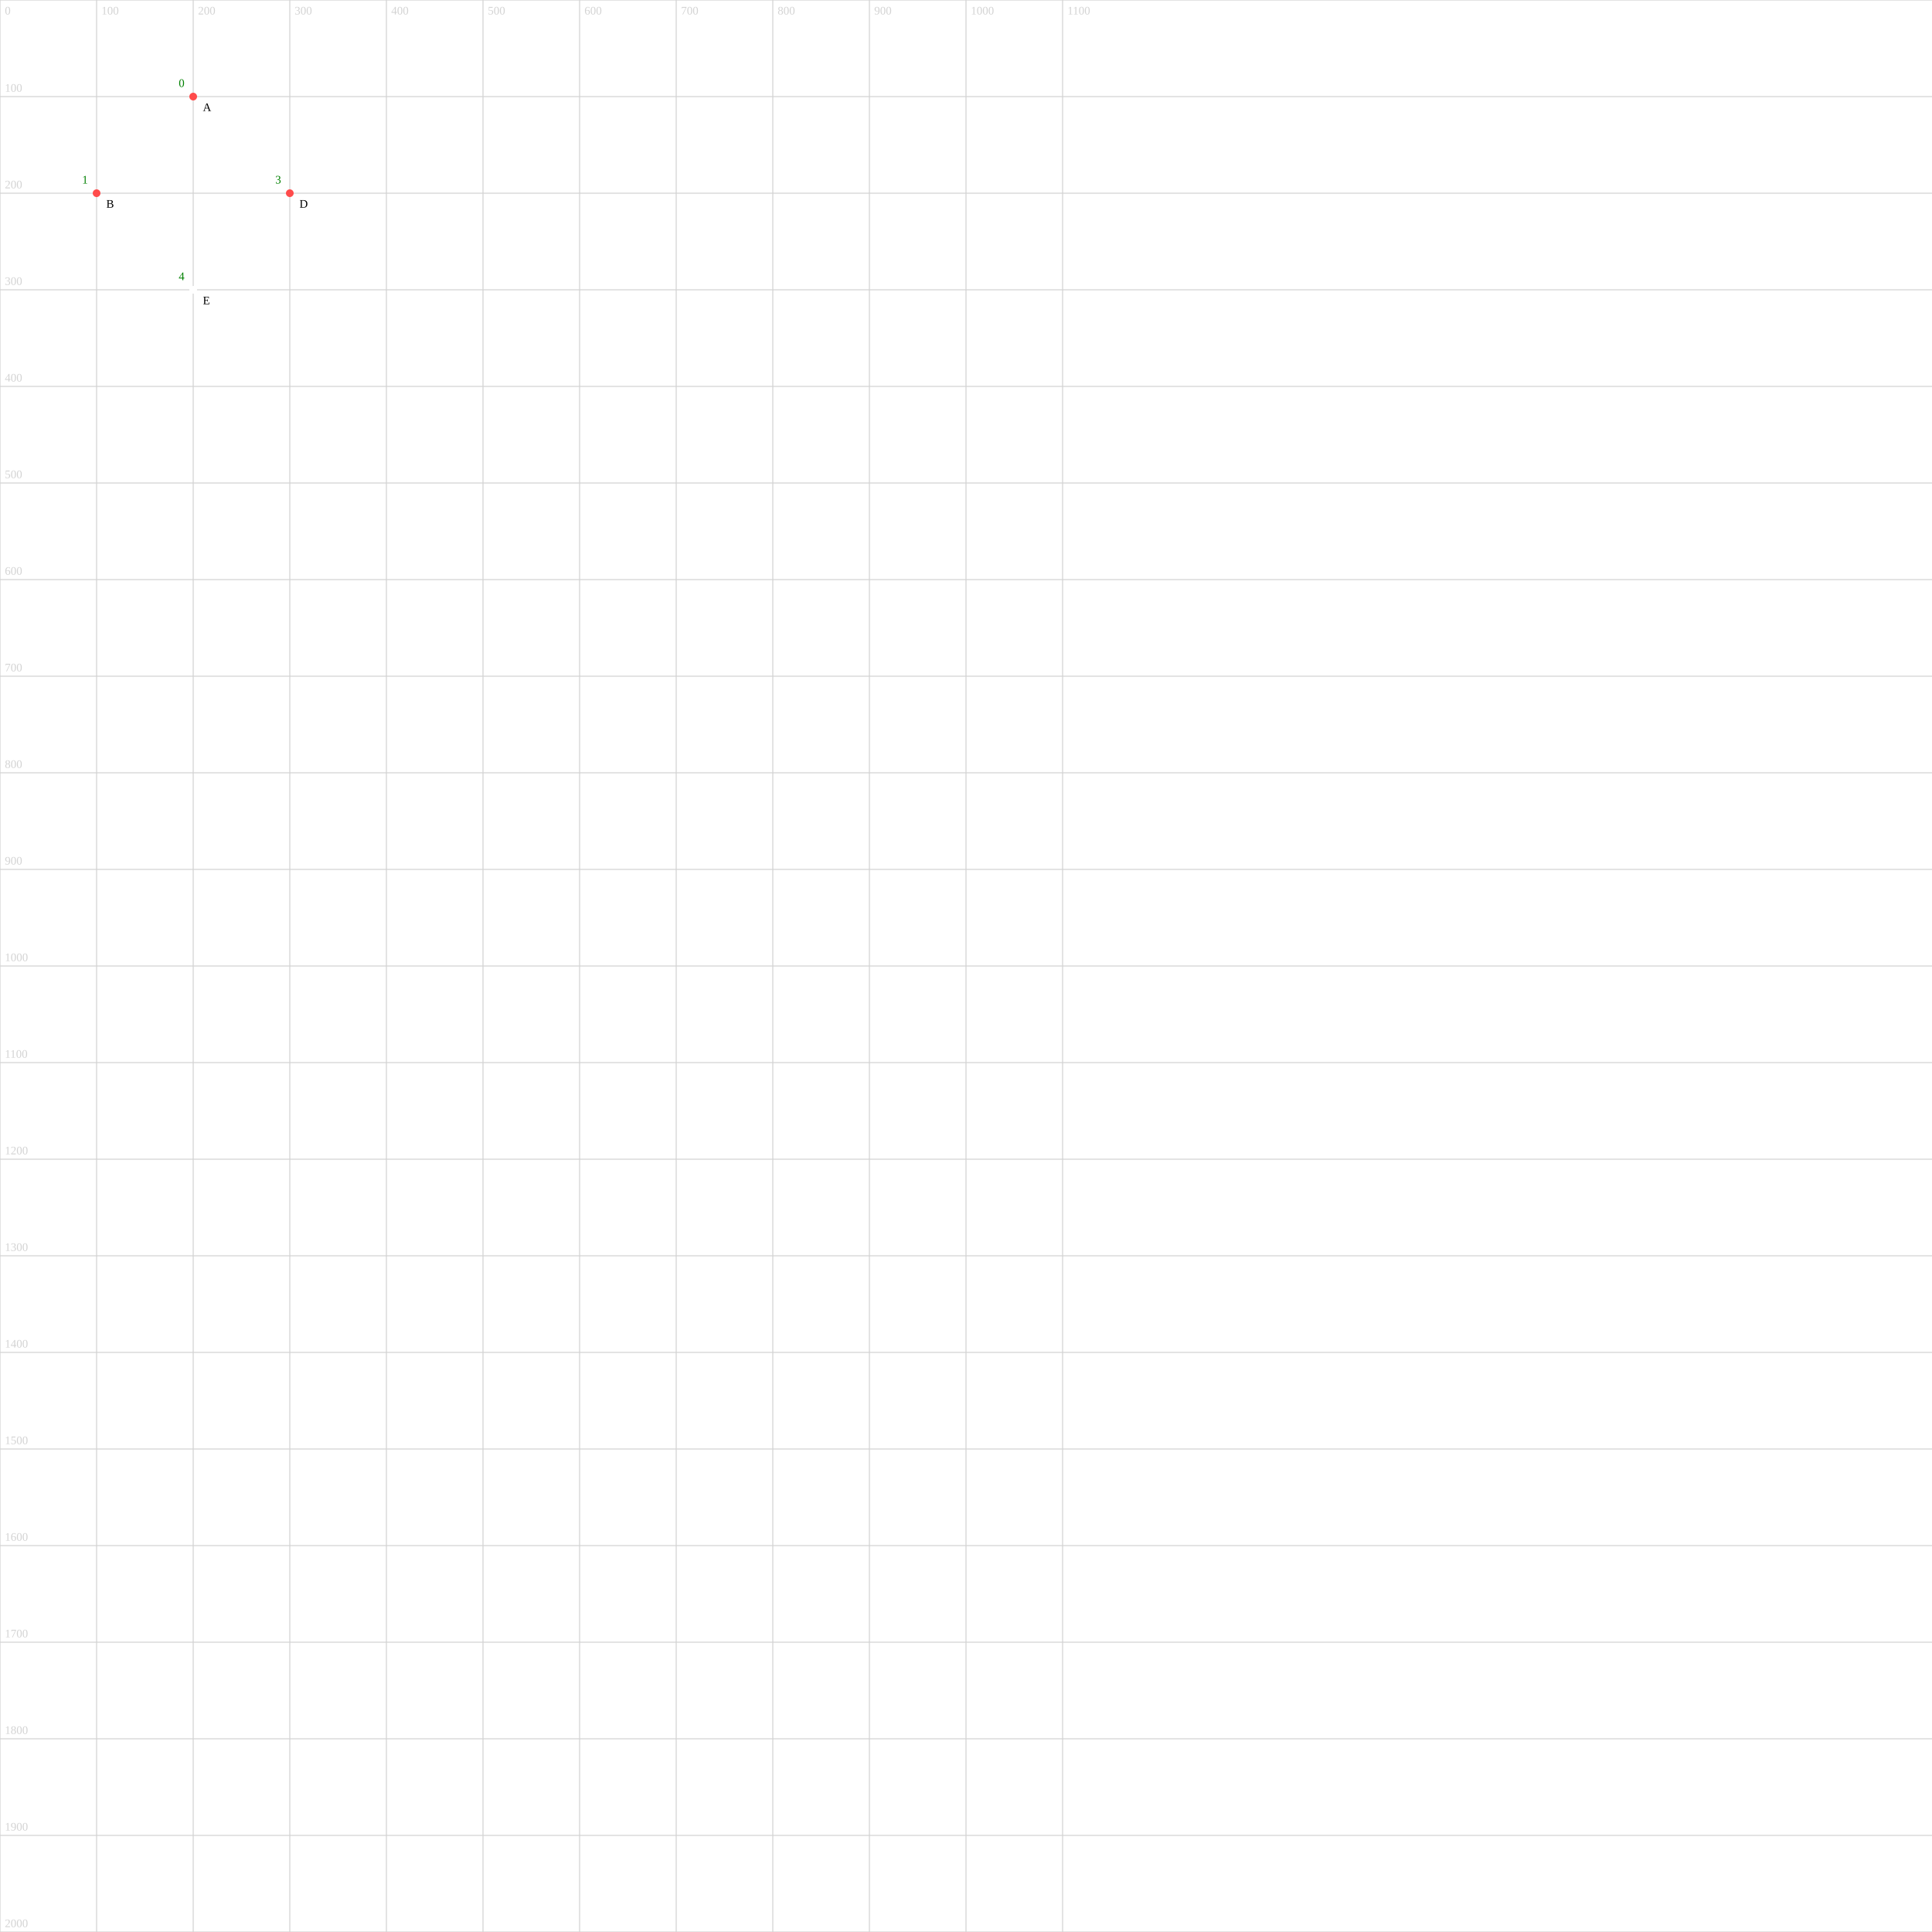
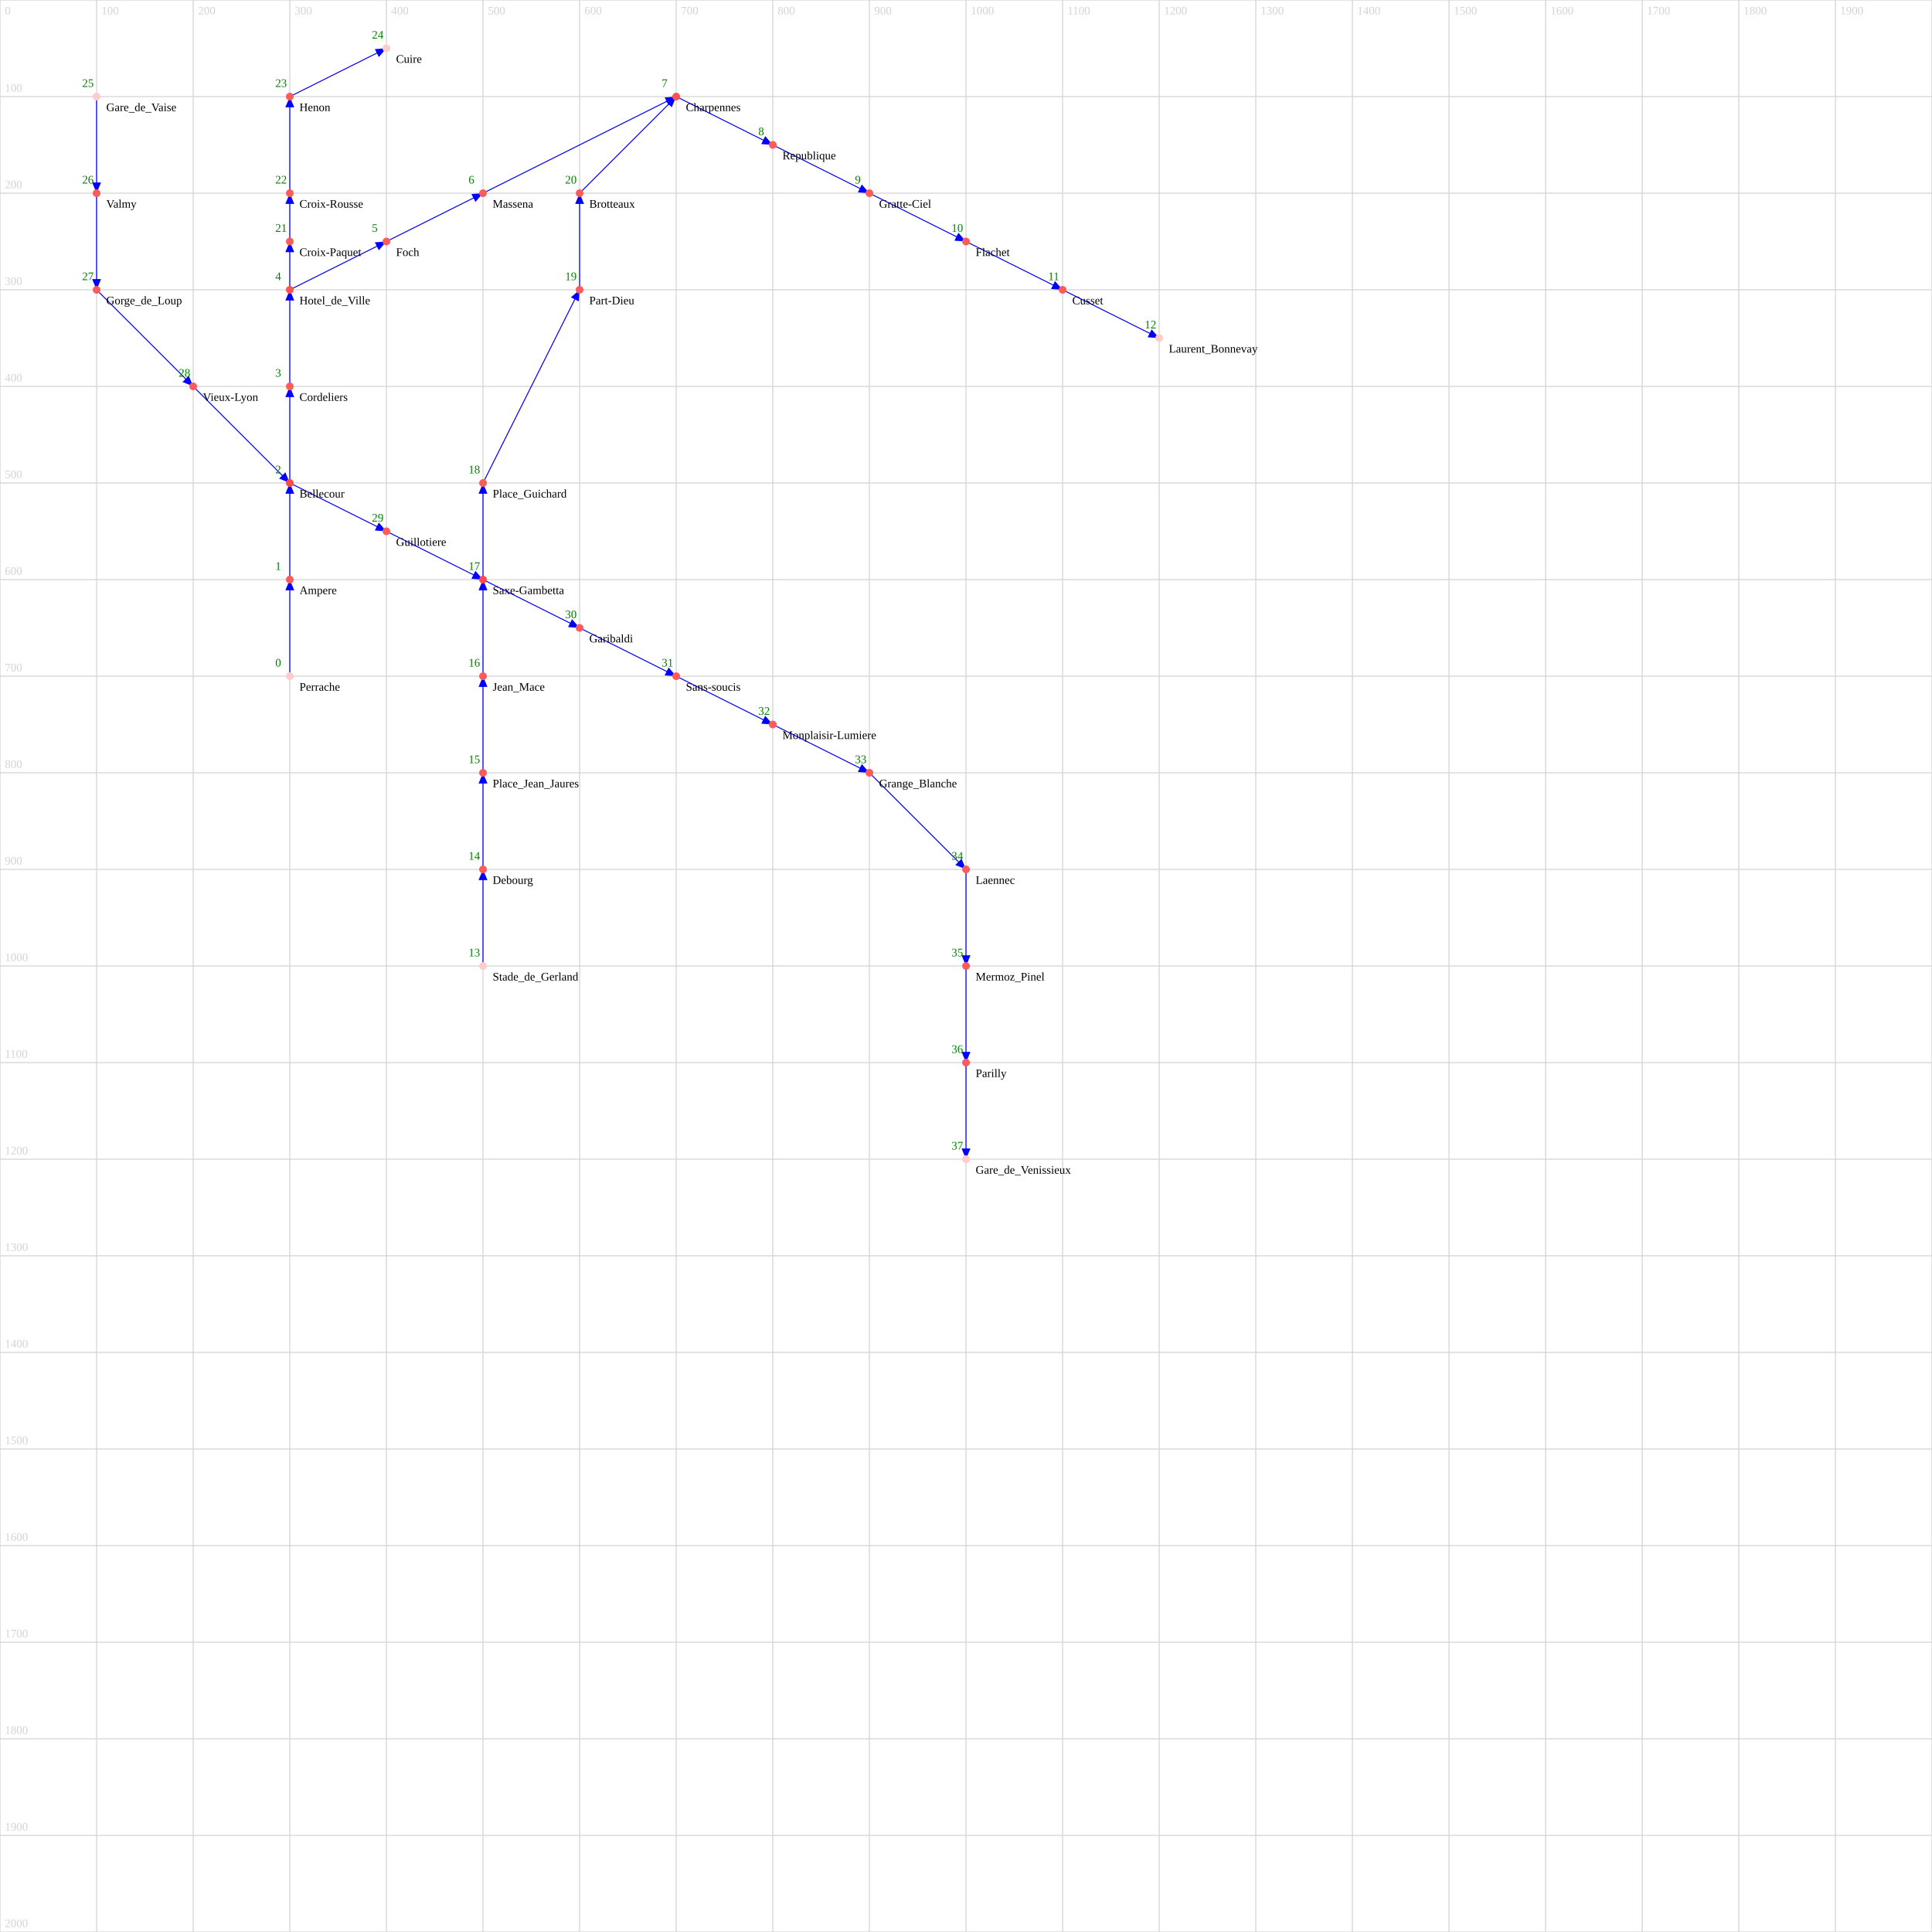
<svg xmlns="http://www.w3.org/2000/svg" version="1.1" width="2000" height="2000">
  <line x1="0" y1="0" x2="2000" y2="0" stroke="lightgrey" />
  <text x="5" y="-5" fill="lightgrey">0</text>
  <line x1="0" y1="100" x2="2000" y2="100" stroke="lightgrey" />
  <text x="5" y="95" fill="lightgrey">100</text>
  <line x1="0" y1="200" x2="2000" y2="200" stroke="lightgrey" />
  <text x="5" y="195" fill="lightgrey">200</text>
  <line x1="0" y1="300" x2="2000" y2="300" stroke="lightgrey" />
  <text x="5" y="295" fill="lightgrey">300</text>
  <line x1="0" y1="400" x2="2000" y2="400" stroke="lightgrey" />
  <text x="5" y="395" fill="lightgrey">400</text>
  <line x1="0" y1="500" x2="2000" y2="500" stroke="lightgrey" />
  <text x="5" y="495" fill="lightgrey">500</text>
  <line x1="0" y1="600" x2="2000" y2="600" stroke="lightgrey" />
  <text x="5" y="595" fill="lightgrey">600</text>
  <line x1="0" y1="700" x2="2000" y2="700" stroke="lightgrey" />
  <text x="5" y="695" fill="lightgrey">700</text>
  <line x1="0" y1="800" x2="2000" y2="800" stroke="lightgrey" />
  <text x="5" y="795" fill="lightgrey">800</text>
  <line x1="0" y1="900" x2="2000" y2="900" stroke="lightgrey" />
  <text x="5" y="895" fill="lightgrey">900</text>
  <line x1="0" y1="1000" x2="2000" y2="1000" stroke="lightgrey" />
  <text x="5" y="995" fill="lightgrey">1000</text>
  <line x1="0" y1="1100" x2="2000" y2="1100" stroke="lightgrey" />
  <text x="5" y="1095" fill="lightgrey">1100</text>
  <line x1="0" y1="1200" x2="2000" y2="1200" stroke="lightgrey" />
  <text x="5" y="1195" fill="lightgrey">1200</text>
  <line x1="0" y1="1300" x2="2000" y2="1300" stroke="lightgrey" />
  <text x="5" y="1295" fill="lightgrey">1300</text>
  <line x1="0" y1="1400" x2="2000" y2="1400" stroke="lightgrey" />
  <text x="5" y="1395" fill="lightgrey">1400</text>
  <line x1="0" y1="1500" x2="2000" y2="1500" stroke="lightgrey" />
  <text x="5" y="1495" fill="lightgrey">1500</text>
  <line x1="0" y1="1600" x2="2000" y2="1600" stroke="lightgrey" />
  <text x="5" y="1595" fill="lightgrey">1600</text>
  <line x1="0" y1="1700" x2="2000" y2="1700" stroke="lightgrey" />
  <text x="5" y="1695" fill="lightgrey">1700</text>
  <line x1="0" y1="1800" x2="2000" y2="1800" stroke="lightgrey" />
  <text x="5" y="1795" fill="lightgrey">1800</text>
  <line x1="0" y1="1900" x2="2000" y2="1900" stroke="lightgrey" />
  <text x="5" y="1895" fill="lightgrey">1900</text>
  <line x1="0" y1="2000" x2="2000" y2="2000" stroke="lightgrey" />
  <text x="5" y="1995" fill="lightgrey">2000</text>
  <line x1="0" y1="0" x2="0" y2="2000" stroke="lightgrey" />
  <text x="5" y="15" fill="lightgrey">0</text>
  <line x1="100" y1="0" x2="100" y2="2000" stroke="lightgrey" />
  <text x="105" y="15" fill="lightgrey">100</text>
  <line x1="200" y1="0" x2="200" y2="2000" stroke="lightgrey" />
  <text x="205" y="15" fill="lightgrey">200</text>
  <line x1="300" y1="0" x2="300" y2="2000" stroke="lightgrey" />
  <text x="305" y="15" fill="lightgrey">300</text>
  <line x1="400" y1="0" x2="400" y2="2000" stroke="lightgrey" />
  <text x="405" y="15" fill="lightgrey">400</text>
  <line x1="500" y1="0" x2="500" y2="2000" stroke="lightgrey" />
  <text x="505" y="15" fill="lightgrey">500</text>
  <line x1="600" y1="0" x2="600" y2="2000" stroke="lightgrey" />
  <text x="605" y="15" fill="lightgrey">600</text>
  <line x1="700" y1="0" x2="700" y2="2000" stroke="lightgrey" />
  <text x="705" y="15" fill="lightgrey">700</text>
  <line x1="800" y1="0" x2="800" y2="2000" stroke="lightgrey" />
  <text x="805" y="15" fill="lightgrey">800</text>
  <line x1="900" y1="0" x2="900" y2="2000" stroke="lightgrey" />
  <text x="905" y="15" fill="lightgrey">900</text>
  <line x1="1000" y1="0" x2="1000" y2="2000" stroke="lightgrey" />
  <text x="1005" y="15" fill="lightgrey">1000</text>
  <line x1="1100" y1="0" x2="1100" y2="2000" stroke="lightgrey" />
  <text x="1105" y="15" fill="lightgrey">1100</text>
-   <circle cx="200" cy="100" r="4" fill="rgb(255,75,75)" />
-   <text x="210" y="115" fill="black">A</text>
-   <text x="185" y="90" fill="green">0</text>
-   <circle cx="100" cy="200" r="4" fill="rgb(255,75,75)" />
-   <text x="110" y="215" fill="black">B</text>
-   <text x="85" y="190" fill="green">1</text>
-   <circle cx="300" cy="200" r="4" fill="rgb(255,75,75)" />
-   <text x="310" y="215" fill="black">D</text>
-   <text x="285" y="190" fill="green">3</text>
-   <circle cx="200" cy="300" r="4" fill="rgb(255,255,255)" />
-   <text x="210" y="315" fill="black">E</text>
-   <text x="185" y="290" fill="green">4</text>
+   <line x1="1200" y1="0" x2="1200" y2="2000" stroke="lightgrey" />
+   <text x="1205" y="15" fill="lightgrey">1200</text>
+   <line x1="1300" y1="0" x2="1300" y2="2000" stroke="lightgrey" />
+   <text x="1305" y="15" fill="lightgrey">1300</text>
+   <line x1="1400" y1="0" x2="1400" y2="2000" stroke="lightgrey" />
+   <text x="1405" y="15" fill="lightgrey">1400</text>
+   <line x1="1500" y1="0" x2="1500" y2="2000" stroke="lightgrey" />
+   <text x="1505" y="15" fill="lightgrey">1500</text>
+   <line x1="1600" y1="0" x2="1600" y2="2000" stroke="lightgrey" />
+   <text x="1605" y="15" fill="lightgrey">1600</text>
+   <line x1="1700" y1="0" x2="1700" y2="2000" stroke="lightgrey" />
+   <text x="1705" y="15" fill="lightgrey">1700</text>
+   <line x1="1800" y1="0" x2="1800" y2="2000" stroke="lightgrey" />
+   <text x="1805" y="15" fill="lightgrey">1800</text>
+   <line x1="1900" y1="0" x2="1900" y2="2000" stroke="lightgrey" />
+   <text x="1905" y="15" fill="lightgrey">1900</text>
+   <line x1="2000" y1="0" x2="2000" y2="2000" stroke="lightgrey" />
+   <text x="2005" y="15" fill="lightgrey">2000</text>
+   <line x1="100" y1="100" x2="100" y2="200" stroke="blue" />
+   <polygon points=" 100,200 95.408,188.913 104.592,188.913" style="fill:blue" />
+   <line x1="100" y1="200" x2="100" y2="300" stroke="blue" />
+   <polygon points=" 100,300 95.408,288.913 104.592,288.913" style="fill:blue" />
+   <line x1="100" y1="300" x2="200" y2="400" stroke="blue" />
+   <polygon points=" 200,400 188.913,395.408 195.408,388.913" style="fill:blue" />
+   <line x1="200" y1="400" x2="300" y2="500" stroke="blue" />
+   <polygon points=" 300,500 288.913,495.408 295.408,488.913" style="fill:blue" />
+   <line x1="300" y1="500" x2="400" y2="550" stroke="blue" />
+   <polygon points=" 400,550 388.03,549.149 392.138,540.935" style="fill:blue" />
+   <line x1="400" y1="550" x2="500" y2="600" stroke="blue" />
+   <polygon points=" 500,600 488.03,599.149 492.138,590.935" style="fill:blue" />
+   <line x1="500" y1="600" x2="600" y2="650" stroke="blue" />
+   <polygon points=" 600,650 588.03,649.149 592.138,640.935" style="fill:blue" />
+   <line x1="600" y1="650" x2="700" y2="700" stroke="blue" />
+   <polygon points=" 700,700 688.03,699.149 692.138,690.935" style="fill:blue" />
+   <line x1="700" y1="700" x2="800" y2="750" stroke="blue" />
+   <polygon points=" 800,750 788.03,749.149 792.138,740.935" style="fill:blue" />
+   <line x1="800" y1="750" x2="900" y2="800" stroke="blue" />
+   <polygon points=" 900,800 888.03,799.149 892.138,790.935" style="fill:blue" />
+   <line x1="900" y1="800" x2="1000" y2="900" stroke="blue" />
+   <polygon points=" 1000,900 988.913,895.408 995.408,888.913" style="fill:blue" />
+   <line x1="1000" y1="900" x2="1000" y2="1000" stroke="blue" />
+   <polygon points=" 1000,1000 995.408,988.913 1004.59,988.913" style="fill:blue" />
+   <line x1="1000" y1="1000" x2="1000" y2="1100" stroke="blue" />
+   <polygon points=" 1000,1100 995.408,1088.91 1004.59,1088.91" style="fill:blue" />
+   <line x1="1000" y1="1100" x2="1000" y2="1200" stroke="blue" />
+   <polygon points=" 1000,1200 995.408,1188.91 1004.59,1188.91" style="fill:blue" />
+   <line x1="300" y1="700" x2="300" y2="600" stroke="blue" />
+   <polygon points=" 300,600 304.592,611.087 295.408,611.087" style="fill:blue" />
+   <line x1="300" y1="600" x2="300" y2="500" stroke="blue" />
+   <polygon points=" 300,500 304.592,511.087 295.408,511.087" style="fill:blue" />
+   <line x1="300" y1="500" x2="300" y2="400" stroke="blue" />
+   <polygon points=" 300,400 304.592,411.087 295.408,411.087" style="fill:blue" />
+   <line x1="300" y1="400" x2="300" y2="300" stroke="blue" />
+   <polygon points=" 300,300 304.592,311.087 295.408,311.087" style="fill:blue" />
+   <line x1="300" y1="300" x2="400" y2="250" stroke="blue" />
+   <polygon points=" 400,250 392.138,259.065 388.03,250.851" style="fill:blue" />
+   <line x1="400" y1="250" x2="500" y2="200" stroke="blue" />
+   <polygon points=" 500,200 492.138,209.065 488.03,200.851" style="fill:blue" />
+   <line x1="500" y1="200" x2="700" y2="100" stroke="blue" />
+   <polygon points=" 700,100 692.138,109.065 688.03,100.851" style="fill:blue" />
+   <line x1="700" y1="100" x2="800" y2="150" stroke="blue" />
+   <polygon points=" 800,150 788.03,149.149 792.138,140.935" style="fill:blue" />
+   <line x1="800" y1="150" x2="900" y2="200" stroke="blue" />
+   <polygon points=" 900,200 888.03,199.149 892.138,190.935" style="fill:blue" />
+   <line x1="900" y1="200" x2="1000" y2="250" stroke="blue" />
+   <polygon points=" 1000,250 988.03,249.149 992.138,240.935" style="fill:blue" />
+   <line x1="1000" y1="250" x2="1100" y2="300" stroke="blue" />
+   <polygon points=" 1100,300 1088.03,299.149 1092.14,290.935" style="fill:blue" />
+   <line x1="1100" y1="300" x2="1200" y2="350" stroke="blue" />
+   <polygon points=" 1200,350 1188.03,349.149 1192.14,340.935" style="fill:blue" />
+   <line x1="300" y1="300" x2="300" y2="250" stroke="blue" />
+   <polygon points=" 300,250 304.592,261.087 295.408,261.087" style="fill:blue" />
+   <line x1="300" y1="250" x2="300" y2="200" stroke="blue" />
+   <polygon points=" 300,200 304.592,211.087 295.408,211.087" style="fill:blue" />
+   <line x1="300" y1="200" x2="300" y2="100" stroke="blue" />
+   <polygon points=" 300,100 304.592,111.087 295.408,111.087" style="fill:blue" />
+   <line x1="300" y1="100" x2="400" y2="50" stroke="blue" />
+   <polygon points=" 400,50 392.138,59.065 388.03,50.851" style="fill:blue" />
+   <line x1="500" y1="1000" x2="500" y2="900" stroke="blue" />
+   <polygon points=" 500,900 504.592,911.087 495.408,911.087" style="fill:blue" />
+   <line x1="500" y1="900" x2="500" y2="800" stroke="blue" />
+   <polygon points=" 500,800 504.592,811.087 495.408,811.087" style="fill:blue" />
+   <line x1="500" y1="800" x2="500" y2="700" stroke="blue" />
+   <polygon points=" 500,700 504.592,711.087 495.408,711.087" style="fill:blue" />
+   <line x1="500" y1="700" x2="500" y2="600" stroke="blue" />
+   <polygon points=" 500,600 504.592,611.087 495.408,611.087" style="fill:blue" />
+   <line x1="500" y1="600" x2="500" y2="500" stroke="blue" />
+   <polygon points=" 500,500 504.592,511.087 495.408,511.087" style="fill:blue" />
+   <line x1="500" y1="500" x2="600" y2="300" stroke="blue" />
+   <polygon points=" 600,300 599.149,311.97 590.935,307.862" style="fill:blue" />
+   <line x1="600" y1="300" x2="600" y2="200" stroke="blue" />
+   <polygon points=" 600,200 604.592,211.087 595.408,211.087" style="fill:blue" />
+   <line x1="600" y1="200" x2="700" y2="100" stroke="blue" />
+   <polygon points=" 700,100 695.408,111.087 688.913,104.592" style="fill:blue" />
+   <circle cx="300" cy="700" r="4" fill="rgb(255,203,203)" />
+   <text x="310" y="715" fill="black">Perrache</text>
+   <text x="285" y="690" fill="green">0</text>
+   <circle cx="300" cy="600" r="4" fill="rgb(255,91,91)" />
+   <text x="310" y="615" fill="black">Ampere</text>
+   <text x="285" y="590" fill="green">1</text>
+   <circle cx="300" cy="500" r="4" fill="rgb(255,75,75)" />
+   <text x="310" y="515" fill="black">Bellecour</text>
+   <text x="285" y="490" fill="green">2</text>
+   <circle cx="300" cy="400" r="4" fill="rgb(255,91,91)" />
+   <text x="310" y="415" fill="black">Cordeliers</text>
+   <text x="285" y="390" fill="green">3</text>
+   <circle cx="300" cy="300" r="4" fill="rgb(255,83,83)" />
+   <text x="310" y="315" fill="black">Hotel_de_Ville</text>
+   <text x="285" y="290" fill="green">4</text>
+   <circle cx="400" cy="250" r="4" fill="rgb(255,91,91)" />
+   <text x="410" y="265" fill="black">Foch</text>
+   <text x="385" y="240" fill="green">5</text>
+   <circle cx="500" cy="200" r="4" fill="rgb(255,91,91)" />
+   <text x="510" y="215" fill="black">Massena</text>
+   <text x="485" y="190" fill="green">6</text>
+   <circle cx="700" cy="100" r="4" fill="rgb(255,83,83)" />
+   <text x="710" y="115" fill="black">Charpennes</text>
+   <text x="685" y="90" fill="green">7</text>
+   <circle cx="800" cy="150" r="4" fill="rgb(255,91,91)" />
+   <text x="810" y="165" fill="black">Republique</text>
+   <text x="785" y="140" fill="green">8</text>
+   <circle cx="900" cy="200" r="4" fill="rgb(255,91,91)" />
+   <text x="910" y="215" fill="black">Gratte-Ciel</text>
+   <text x="885" y="190" fill="green">9</text>
+   <circle cx="1000" cy="250" r="4" fill="rgb(255,91,91)" />
+   <text x="1010" y="265" fill="black">Flachet</text>
+   <text x="985" y="240" fill="green">10</text>
+   <circle cx="1100" cy="300" r="4" fill="rgb(255,91,91)" />
+   <text x="1110" y="315" fill="black">Cusset</text>
+   <text x="1085" y="290" fill="green">11</text>
+   <circle cx="1200" cy="350" r="4" fill="rgb(255,203,203)" />
+   <text x="1210" y="365" fill="black">Laurent_Bonnevay</text>
+   <text x="1185" y="340" fill="green">12</text>
+   <circle cx="500" cy="1000" r="4" fill="rgb(255,203,203)" />
+   <text x="510" y="1015" fill="black">Stade_de_Gerland</text>
+   <text x="485" y="990" fill="green">13</text>
+   <circle cx="500" cy="900" r="4" fill="rgb(255,91,91)" />
+   <text x="510" y="915" fill="black">Debourg</text>
+   <text x="485" y="890" fill="green">14</text>
+   <circle cx="500" cy="800" r="4" fill="rgb(255,91,91)" />
+   <text x="510" y="815" fill="black">Place_Jean_Jaures</text>
+   <text x="485" y="790" fill="green">15</text>
+   <circle cx="500" cy="700" r="4" fill="rgb(255,91,91)" />
+   <text x="510" y="715" fill="black">Jean_Mace</text>
+   <text x="485" y="690" fill="green">16</text>
+   <circle cx="500" cy="600" r="4" fill="rgb(255,75,75)" />
+   <text x="510" y="615" fill="black">Saxe-Gambetta</text>
+   <text x="485" y="590" fill="green">17</text>
+   <circle cx="500" cy="500" r="4" fill="rgb(255,91,91)" />
+   <text x="510" y="515" fill="black">Place_Guichard</text>
+   <text x="485" y="490" fill="green">18</text>
+   <circle cx="600" cy="300" r="4" fill="rgb(255,91,91)" />
+   <text x="610" y="315" fill="black">Part-Dieu</text>
+   <text x="585" y="290" fill="green">19</text>
+   <circle cx="600" cy="200" r="4" fill="rgb(255,91,91)" />
+   <text x="610" y="215" fill="black">Brotteaux</text>
+   <text x="585" y="190" fill="green">20</text>
+   <circle cx="300" cy="250" r="4" fill="rgb(255,91,91)" />
+   <text x="310" y="265" fill="black">Croix-Paquet</text>
+   <text x="285" y="240" fill="green">21</text>
+   <circle cx="300" cy="200" r="4" fill="rgb(255,91,91)" />
+   <text x="310" y="215" fill="black">Croix-Rousse</text>
+   <text x="285" y="190" fill="green">22</text>
+   <circle cx="300" cy="100" r="4" fill="rgb(255,91,91)" />
+   <text x="310" y="115" fill="black">Henon</text>
+   <text x="285" y="90" fill="green">23</text>
+   <circle cx="400" cy="50" r="4" fill="rgb(255,203,203)" />
+   <text x="410" y="65" fill="black">Cuire</text>
+   <text x="385" y="40" fill="green">24</text>
+   <circle cx="100" cy="100" r="4" fill="rgb(255,203,203)" />
+   <text x="110" y="115" fill="black">Gare_de_Vaise</text>
+   <text x="85" y="90" fill="green">25</text>
+   <circle cx="100" cy="200" r="4" fill="rgb(255,91,91)" />
+   <text x="110" y="215" fill="black">Valmy</text>
+   <text x="85" y="190" fill="green">26</text>
+   <circle cx="100" cy="300" r="4" fill="rgb(255,91,91)" />
+   <text x="110" y="315" fill="black">Gorge_de_Loup</text>
+   <text x="85" y="290" fill="green">27</text>
+   <circle cx="200" cy="400" r="4" fill="rgb(255,91,91)" />
+   <text x="210" y="415" fill="black">Vieux-Lyon</text>
+   <text x="185" y="390" fill="green">28</text>
+   <circle cx="400" cy="550" r="4" fill="rgb(255,91,91)" />
+   <text x="410" y="565" fill="black">Guillotiere</text>
+   <text x="385" y="540" fill="green">29</text>
+   <circle cx="600" cy="650" r="4" fill="rgb(255,91,91)" />
+   <text x="610" y="665" fill="black">Garibaldi</text>
+   <text x="585" y="640" fill="green">30</text>
+   <circle cx="700" cy="700" r="4" fill="rgb(255,91,91)" />
+   <text x="710" y="715" fill="black">Sans-soucis</text>
+   <text x="685" y="690" fill="green">31</text>
+   <circle cx="800" cy="750" r="4" fill="rgb(255,91,91)" />
+   <text x="810" y="765" fill="black">Monplaisir-Lumiere</text>
+   <text x="785" y="740" fill="green">32</text>
+   <circle cx="900" cy="800" r="4" fill="rgb(255,91,91)" />
+   <text x="910" y="815" fill="black">Grange_Blanche</text>
+   <text x="885" y="790" fill="green">33</text>
+   <circle cx="1000" cy="900" r="4" fill="rgb(255,91,91)" />
+   <text x="1010" y="915" fill="black">Laennec</text>
+   <text x="985" y="890" fill="green">34</text>
+   <circle cx="1000" cy="1000" r="4" fill="rgb(255,91,91)" />
+   <text x="1010" y="1015" fill="black">Mermoz_Pinel</text>
+   <text x="985" y="990" fill="green">35</text>
+   <circle cx="1000" cy="1100" r="4" fill="rgb(255,91,91)" />
+   <text x="1010" y="1115" fill="black">Parilly</text>
+   <text x="985" y="1090" fill="green">36</text>
+   <circle cx="1000" cy="1200" r="4" fill="rgb(255,203,203)" />
+   <text x="1010" y="1215" fill="black">Gare_de_Venissieux</text>
+   <text x="985" y="1190" fill="green">37</text>
</svg>
